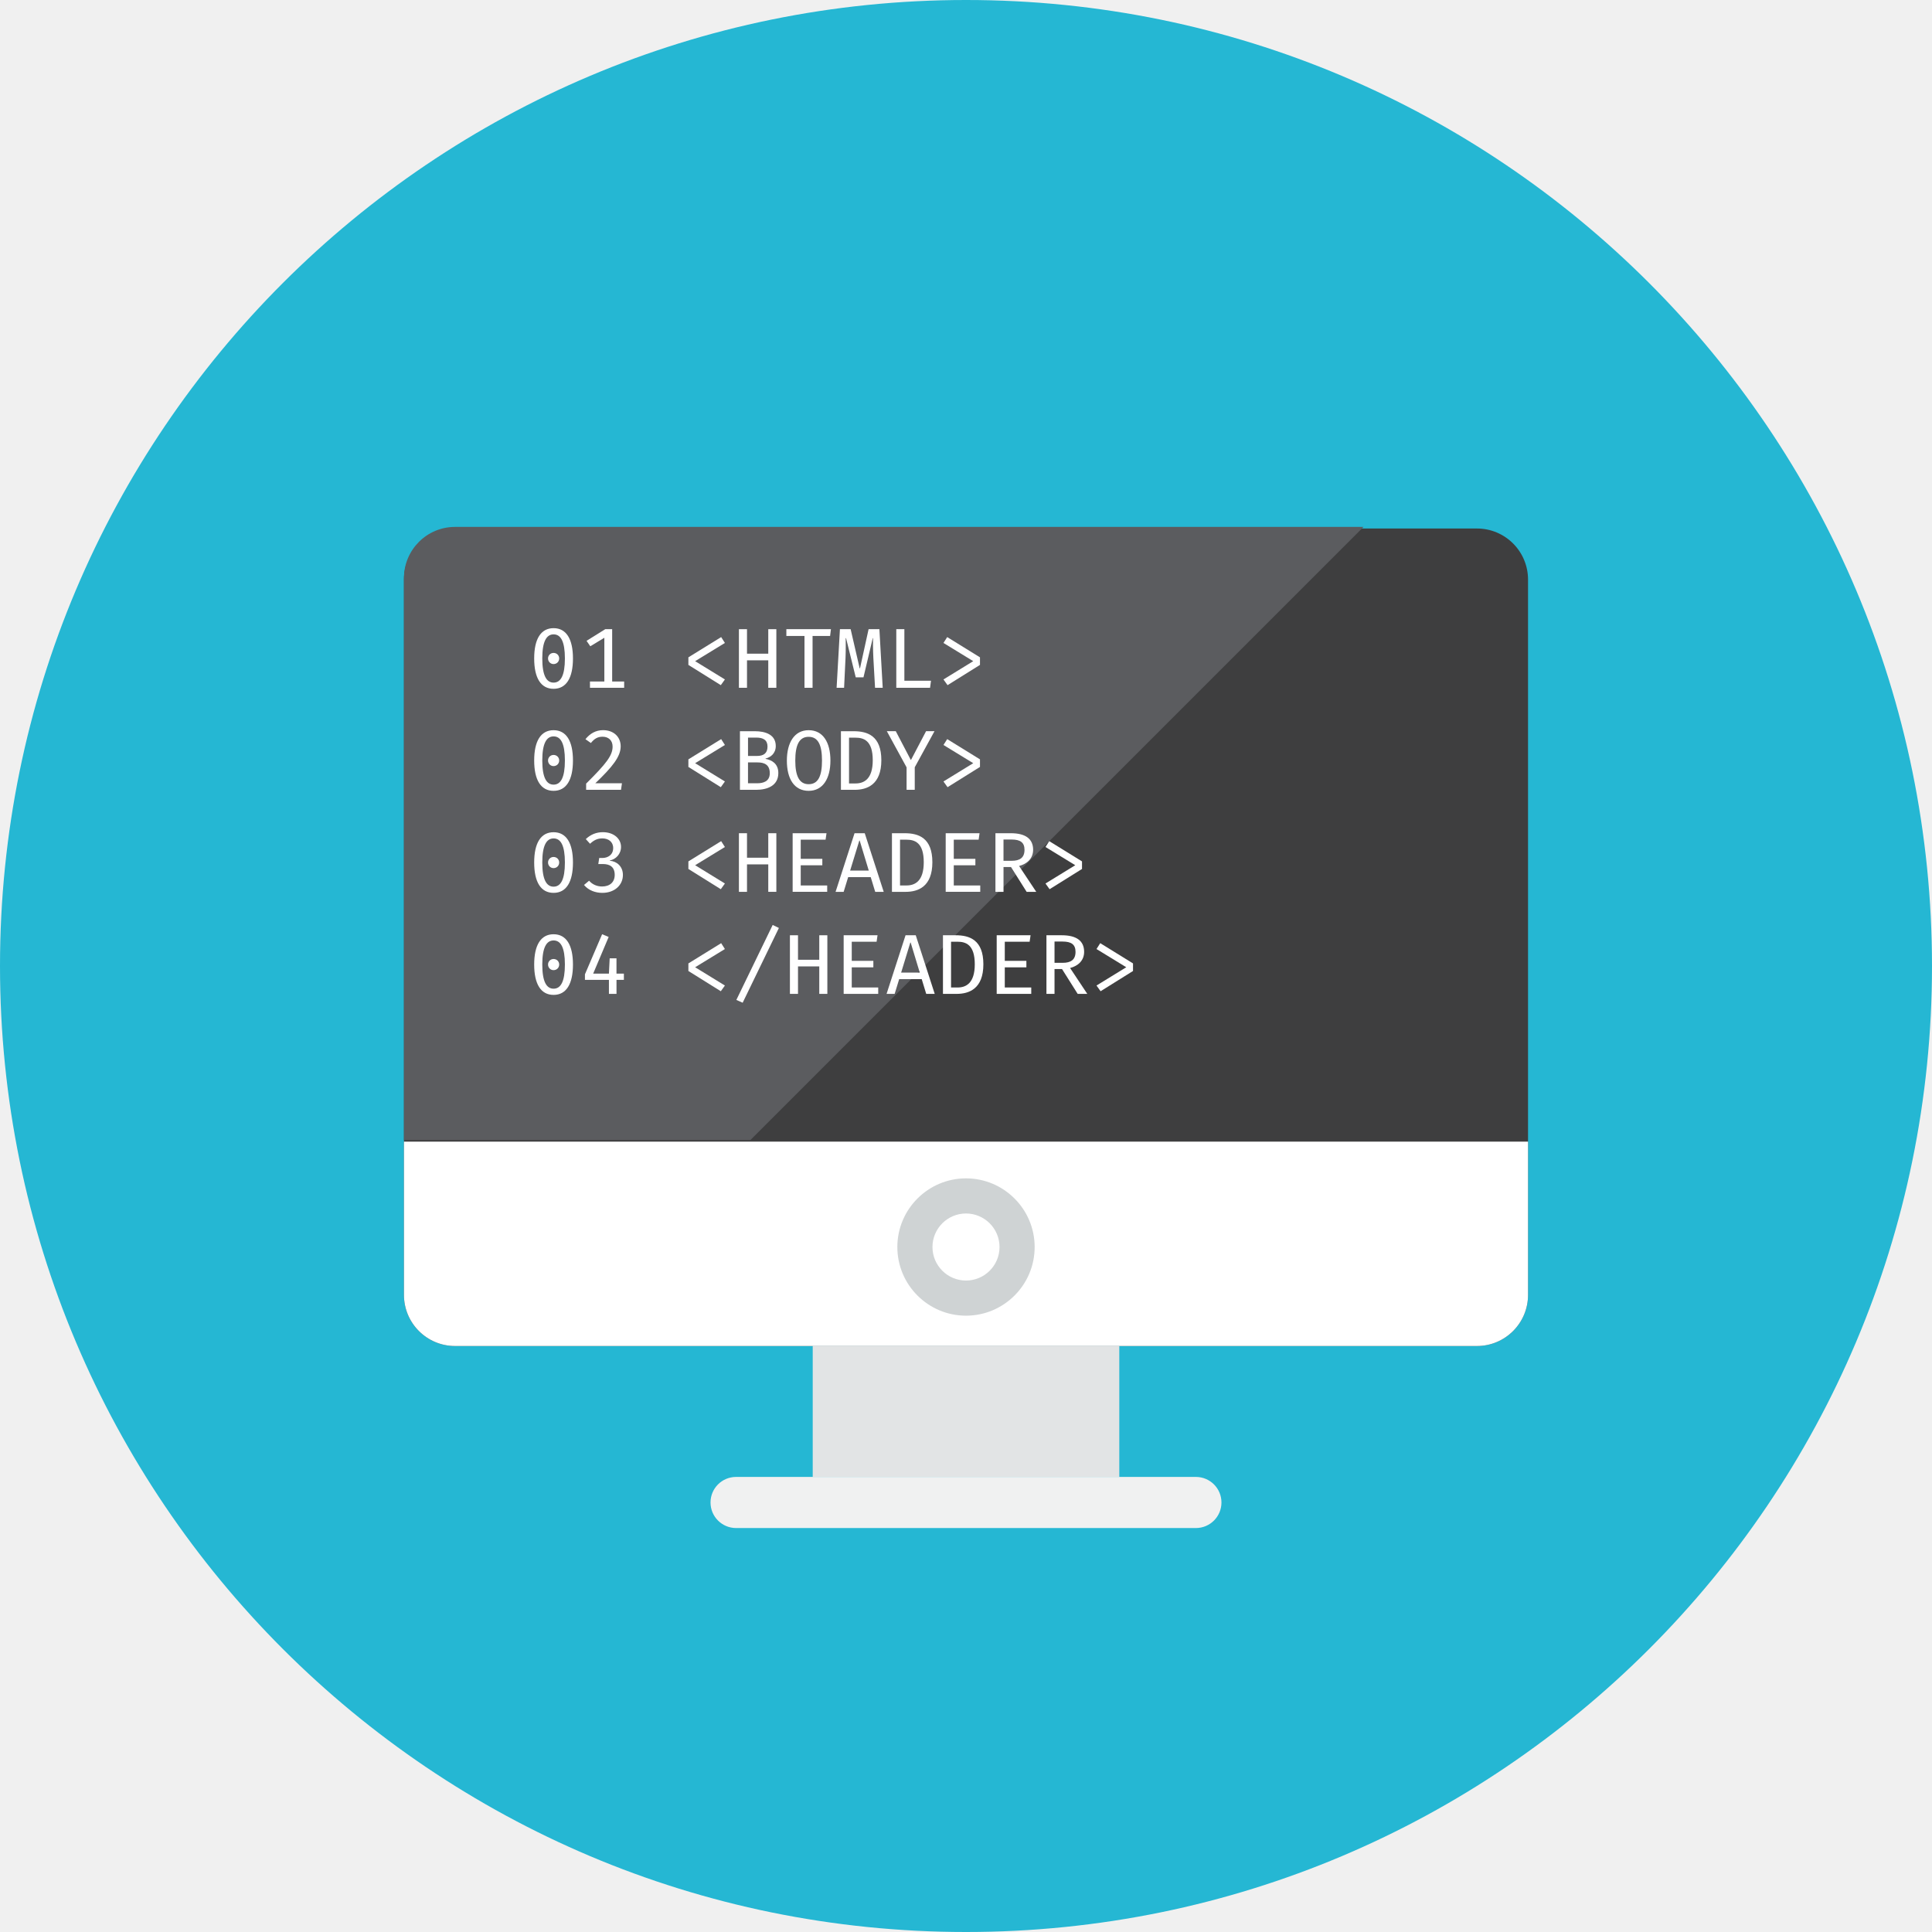
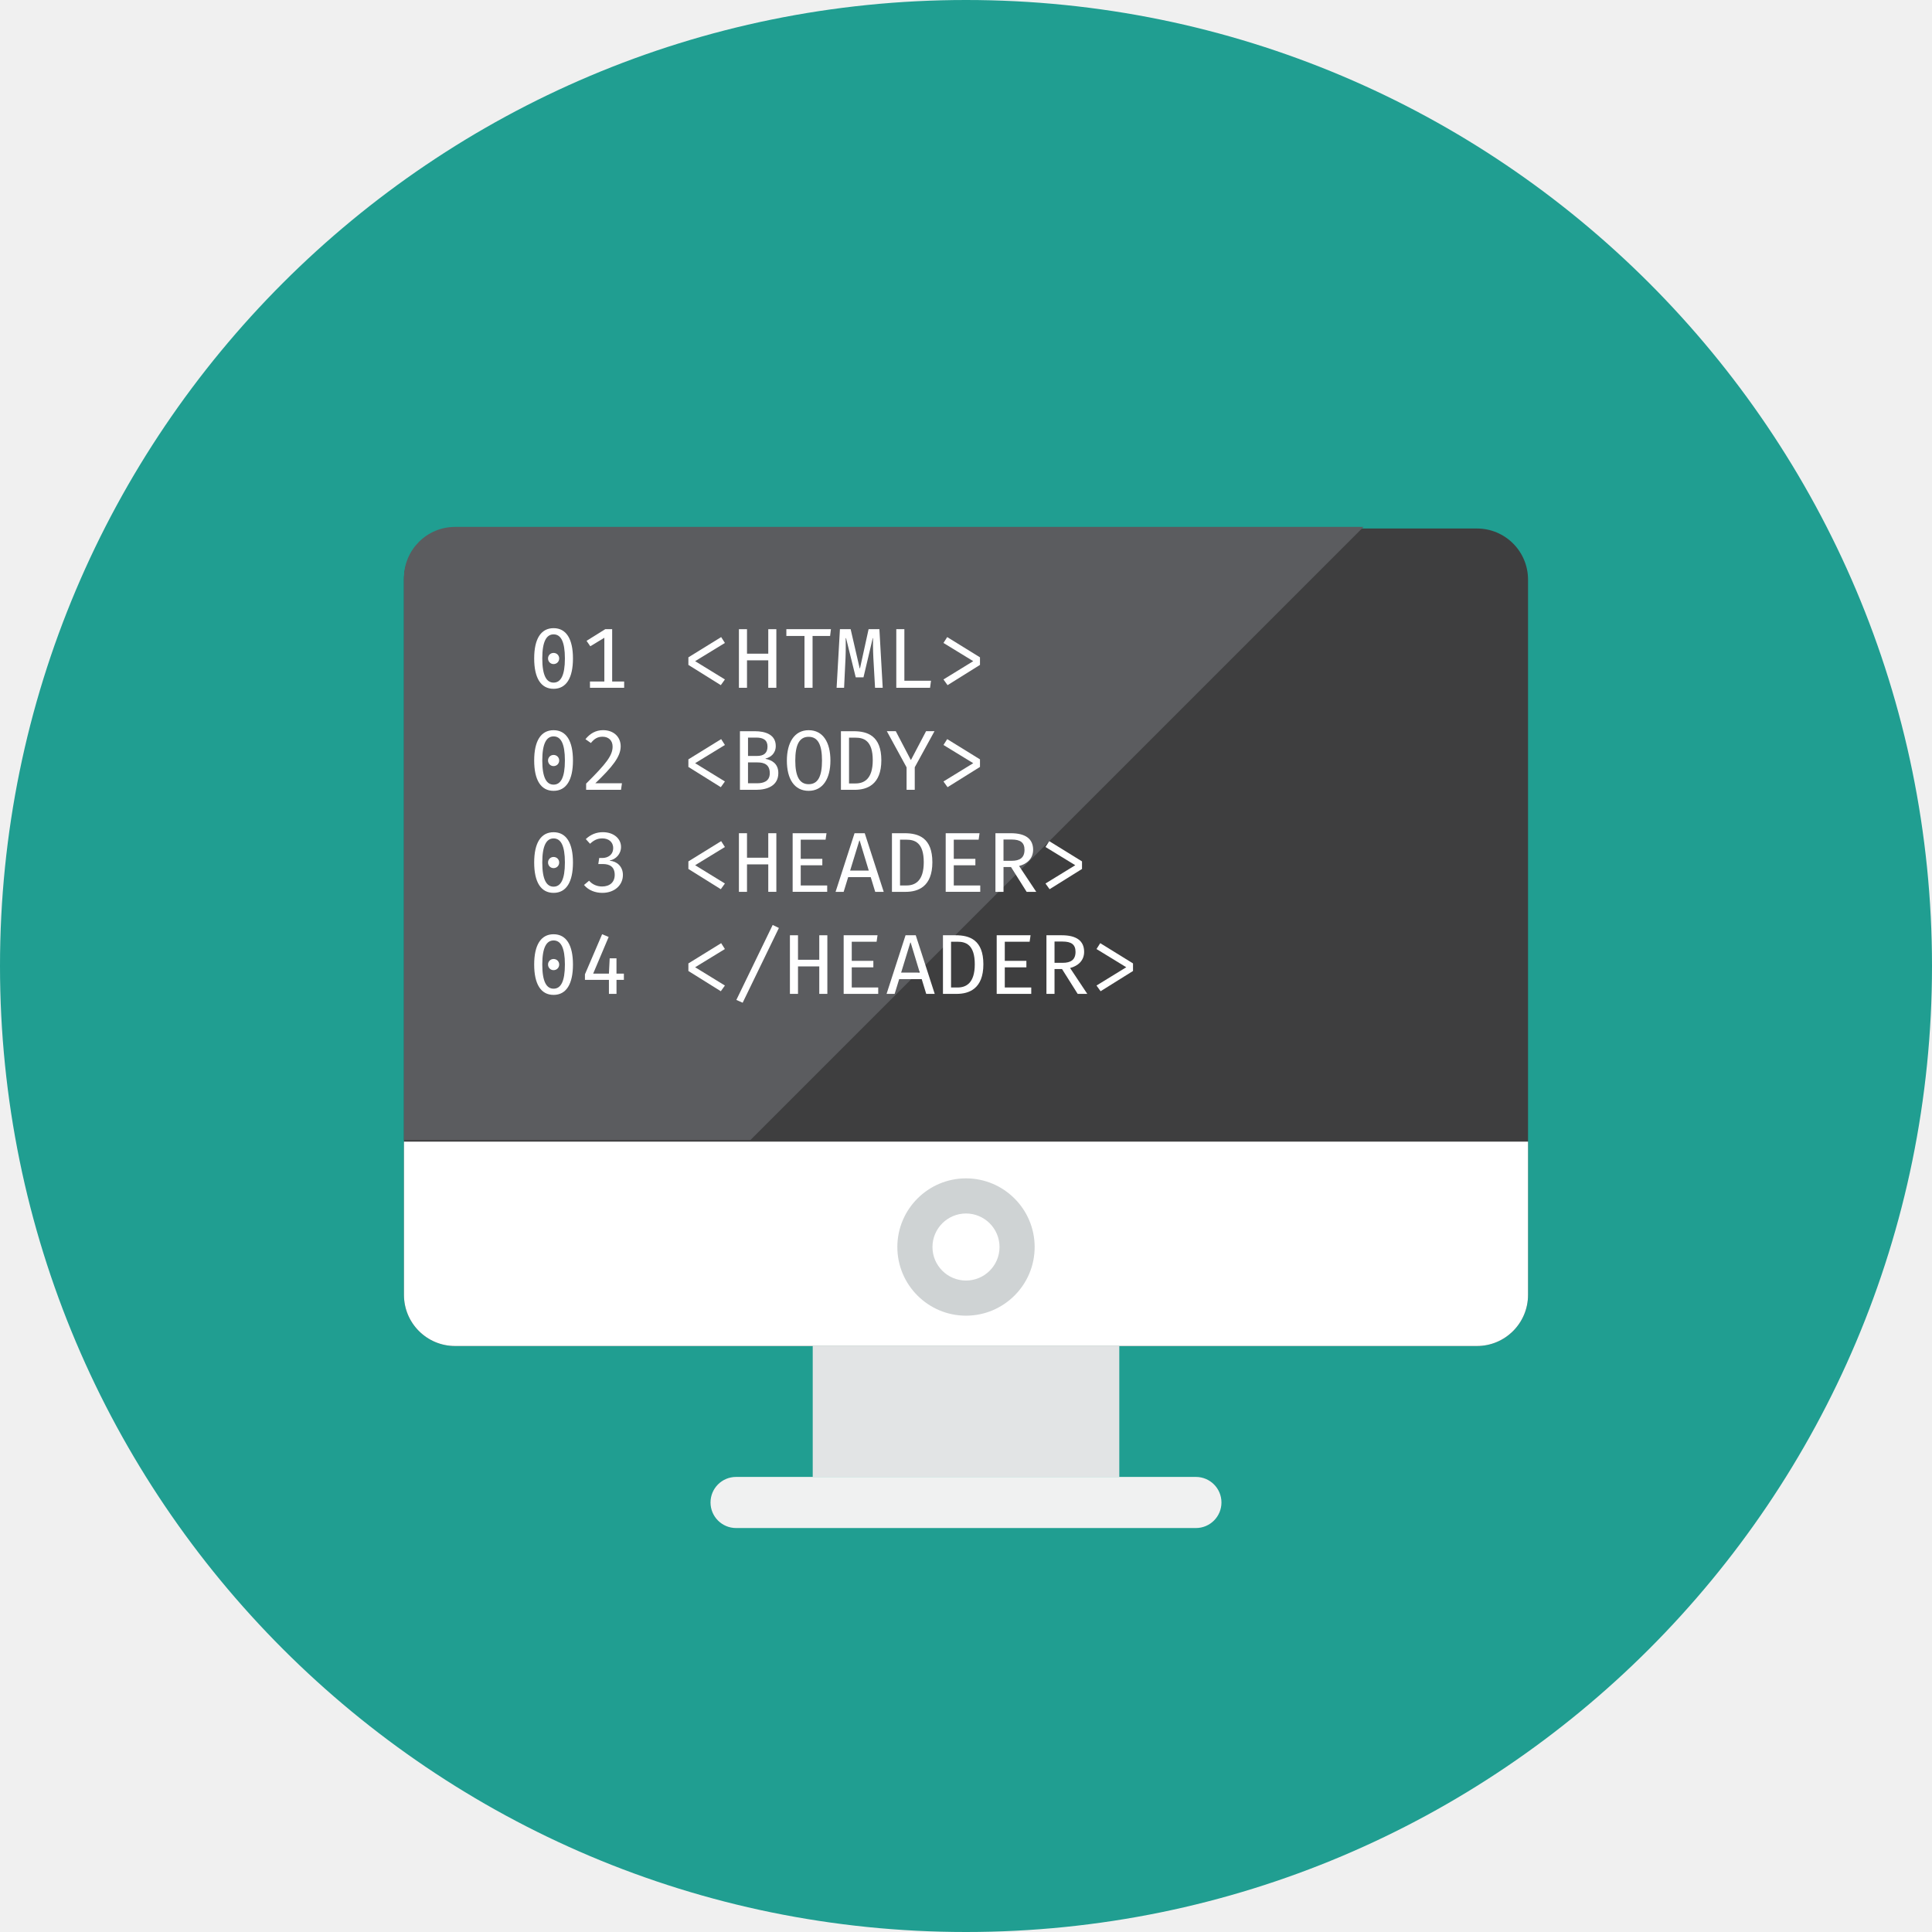
<svg xmlns="http://www.w3.org/2000/svg" height="110px" style="enable-background:new 0 0 110 110;" version="1.0" viewBox="0 0 110 110" width="110px" xml:space="preserve">
  <g id="Artboard" />
  <g id="Multicolor">
-     <circle cx="55" cy="55" r="55" style="fill:#25B7D3;" />
+     <circle cx="55" cy="55" r="55" style="fill:#209e91;" />
    <g>
      <path d="M87,73.727c0,1.607-1.302,2.909-2.909,2.909H25.909c-1.607,0-2.909-1.302-2.909-2.909V33    c0-1.607,1.302-2.909,2.909-2.909h58.182C85.698,30.091,87,31.393,87,33V73.727z" style="fill:#3E3E3F;" />
      <rect height="7.455" style="fill:#E2E4E5;" width="17.455" x="46.273" y="76.636" />
      <path d="M69.545,85.545c0,0.803-0.651,1.455-1.455,1.455H41.909c-0.803,0-1.455-0.651-1.455-1.455    s0.651-1.455,1.455-1.455h26.182C68.894,84.091,69.545,84.742,69.545,85.545z" style="fill:#F0F1F1;" />
      <path d="M87,73.727V65H23v8.727c0,1.607,1.303,2.909,2.909,2.909h58.182C85.697,76.636,87,75.334,87,73.727    z" style="fill:#FFFFFF;" />
      <path d="M55,74.909c-2.156,0-3.909-1.753-3.909-3.909c0-2.155,1.754-3.909,3.909-3.909    s3.909,1.753,3.909,3.909C58.909,73.156,57.156,74.909,55,74.909z M55,69.091c-1.053,0-1.909,0.856-1.909,1.909    c0,1.053,0.856,1.909,1.909,1.909s1.909-0.856,1.909-1.909C56.909,69.948,56.053,69.091,55,69.091z" style="fill:#CFD3D4;" />
      <path d="M23,32.909v32h19.724L77.633,30H25.909C24.303,30,23,31.303,23,32.909z" style="fill:#5B5C5F;" />
      <g>
        <path d="M30.414,37.489c0-1.104,0.378-1.724,1.104-1.724c0.727,0,1.104,0.62,1.104,1.724     c0,1.109-0.378,1.729-1.104,1.729C30.792,39.218,30.414,38.598,30.414,37.489z M32.163,37.489c0-0.974-0.237-1.371-0.644-1.371     c-0.402,0-0.644,0.397-0.644,1.371c0,0.979,0.242,1.376,0.644,1.376C31.925,38.864,32.163,38.467,32.163,37.489z M31.518,37.174     c0.184,0,0.32,0.14,0.32,0.315c0,0.179-0.136,0.32-0.32,0.32c-0.179,0-0.315-0.141-0.315-0.32     C31.203,37.314,31.339,37.174,31.518,37.174z" style="fill:#FFFFFF;" />
        <path d="M34.408,36.312l-0.799,0.484l-0.213-0.31l1.066-0.664h0.392v2.979h0.683v0.359H33.59v-0.359h0.819     V36.312z" style="fill:#FFFFFF;" />
        <path d="M41.06,36.273l0.213,0.334l-1.695,1.037l1.695,1.041l-0.233,0.325l-1.846-1.153v-0.431     L41.06,36.273z" style="fill:#FFFFFF;" />
        <path d="M43.742,39.16v-1.564h-1.211v1.564h-0.46v-3.337h0.46v1.395h1.211v-1.395h0.46v3.337H43.742z" style="fill:#FFFFFF;" />
        <path d="M46.264,36.21v2.95h-0.46v-2.95h-1.032v-0.387h2.538l-0.048,0.387H46.264z" style="fill:#FFFFFF;" />
        <path d="M49.822,39.16l-0.097-1.71c-0.024-0.47-0.024-1.012-0.019-1.119h-0.015l-0.528,2.233h-0.441     l-0.552-2.233h-0.019c0,0.111,0.01,0.688-0.01,1.119l-0.082,1.71h-0.426l0.189-3.337h0.61l0.514,2.228h0.019l0.489-2.228h0.615     l0.189,3.337H49.822z" style="fill:#FFFFFF;" />
        <path d="M51.031,39.16v-3.337h0.46v2.935h1.516l-0.053,0.402H51.031z" style="fill:#FFFFFF;" />
        <path d="M55.796,37.426v0.431L53.95,39.01l-0.233-0.325l1.695-1.041l-1.695-1.037l0.213-0.334     L55.796,37.426z" style="fill:#FFFFFF;" />
        <path d="M30.414,43.298c0-1.104,0.378-1.724,1.104-1.724c0.727,0,1.104,0.62,1.104,1.724     c0,1.109-0.378,1.729-1.104,1.729C30.792,45.027,30.414,44.407,30.414,43.298z M32.163,43.298c0-0.974-0.237-1.371-0.644-1.371     c-0.402,0-0.644,0.397-0.644,1.371c0,0.979,0.242,1.376,0.644,1.376C31.925,44.673,32.163,44.276,32.163,43.298z M31.518,42.983     c0.184,0,0.32,0.14,0.32,0.315c0,0.179-0.136,0.32-0.32,0.32c-0.179,0-0.315-0.141-0.315-0.32     C31.203,43.123,31.339,42.983,31.518,42.983z" style="fill:#FFFFFF;" />
        <path d="M33.895,44.596h1.516l-0.053,0.373h-1.986v-0.354c1.153-1.143,1.507-1.604,1.507-2.107     c0-0.359-0.242-0.562-0.567-0.562c-0.276,0-0.465,0.102-0.669,0.358l-0.31-0.218c0.262-0.324,0.591-0.514,1.003-0.514     c0.61,0,1.003,0.388,1.003,0.921C35.338,43.075,34.878,43.656,33.895,44.596z" style="fill:#FFFFFF;" />
        <path d="M41.06,42.082l0.213,0.334l-1.695,1.037l1.695,1.041l-0.233,0.325l-1.846-1.153v-0.431     L41.06,42.082z" style="fill:#FFFFFF;" />
        <path d="M43.049,44.969h-0.92v-3.337h0.848c0.596,0,1.192,0.189,1.192,0.843     c0,0.426-0.3,0.649-0.581,0.712v0.019c0.334,0.063,0.727,0.257,0.727,0.809C44.313,44.746,43.674,44.969,43.049,44.969z      M43.059,41.995h-0.47v1.046h0.509c0.388,0,0.601-0.16,0.601-0.538C43.698,42.135,43.456,41.995,43.059,41.995z M43.131,43.409     h-0.543v1.187h0.523c0.325,0,0.717-0.092,0.717-0.572C43.829,43.535,43.514,43.409,43.131,43.409z" style="fill:#FFFFFF;" />
        <path d="M46.041,45.027c-0.819,0-1.24-0.683-1.24-1.719c0-1.017,0.421-1.734,1.24-1.734     c0.819,0,1.24,0.693,1.24,1.729C47.281,44.32,46.859,45.027,46.041,45.027z M46.041,41.951c-0.543,0-0.761,0.475-0.761,1.356     s0.233,1.342,0.761,1.342c0.543,0,0.76-0.465,0.76-1.347C46.801,42.421,46.583,41.951,46.041,41.951z" style="fill:#FFFFFF;" />
        <path d="M48.659,44.969h-0.78v-3.337h0.727c0.79,0,1.574,0.266,1.574,1.652     C50.18,44.678,49.367,44.969,48.659,44.969z M48.708,42H48.34v2.606h0.373c0.475,0,0.978-0.242,0.978-1.322     C49.691,42.15,49.163,42,48.708,42z" style="fill:#FFFFFF;" />
        <path d="M52.082,43.685v1.284h-0.465V43.69l-1.124-2.059h0.509l0.853,1.632h0.015l0.857-1.632h0.479     L52.082,43.685z" style="fill:#FFFFFF;" />
        <path d="M55.796,43.235v0.431l-1.846,1.153l-0.233-0.325l1.695-1.041l-1.695-1.037l0.213-0.334     L55.796,43.235z" style="fill:#FFFFFF;" />
        <path d="M30.414,49.107c0-1.104,0.378-1.724,1.104-1.724c0.727,0,1.104,0.62,1.104,1.724     c0,1.109-0.378,1.729-1.104,1.729C30.792,50.836,30.414,50.216,30.414,49.107z M32.163,49.107c0-0.974-0.237-1.371-0.644-1.371     c-0.402,0-0.644,0.397-0.644,1.371c0,0.979,0.242,1.376,0.644,1.376C31.925,50.482,32.163,50.085,32.163,49.107z M31.518,48.792     c0.184,0,0.32,0.14,0.32,0.315c0,0.179-0.136,0.32-0.32,0.32c-0.179,0-0.315-0.141-0.315-0.32     C31.203,48.932,31.339,48.792,31.518,48.792z" style="fill:#FFFFFF;" />
        <path d="M34.292,50.836c-0.388,0-0.785-0.14-1.041-0.45l0.29-0.242c0.189,0.223,0.465,0.329,0.736,0.329     c0.45,0,0.722-0.252,0.722-0.659c0-0.465-0.286-0.62-0.678-0.62h-0.257l0.053-0.344h0.175c0.32,0,0.62-0.179,0.62-0.567     c0-0.354-0.271-0.548-0.615-0.548c-0.286,0-0.484,0.102-0.702,0.305l-0.242-0.266c0.286-0.271,0.615-0.393,0.969-0.393     c0.639,0,1.037,0.383,1.037,0.838c0,0.407-0.3,0.708-0.634,0.771v0.019c0.368,0.024,0.741,0.3,0.741,0.809     C35.464,50.395,34.994,50.836,34.292,50.836z" style="fill:#FFFFFF;" />
        <path d="M41.06,47.891l0.213,0.334l-1.695,1.037l1.695,1.041l-0.233,0.325l-1.846-1.153v-0.431     L41.06,47.891z" style="fill:#FFFFFF;" />
        <path d="M43.742,50.778v-1.564h-1.211v1.564h-0.46V47.44h0.46v1.395h1.211V47.44h0.46v3.337H43.742z" style="fill:#FFFFFF;" />
        <path d="M45.59,47.808v1.09h1.23v0.368h-1.23v1.148h1.507v0.363H45.13V47.44h1.928l-0.053,0.368H45.59z" style="fill:#FFFFFF;" />
        <path d="M49.575,49.94h-1.284l-0.257,0.838h-0.46l1.08-3.337h0.581l1.08,3.337h-0.484L49.575,49.94z      M48.403,49.567h1.061l-0.518-1.71h-0.019L48.403,49.567z" style="fill:#FFFFFF;" />
        <path d="M51.564,50.778h-0.78V47.44h0.727c0.79,0,1.574,0.266,1.574,1.652     C53.085,50.487,52.271,50.778,51.564,50.778z M51.612,47.808h-0.368v2.606h0.373c0.475,0,0.978-0.242,0.978-1.322     C52.596,47.959,52.068,47.808,51.612,47.808z" style="fill:#FFFFFF;" />
        <path d="M54.304,47.808v1.09h1.23v0.368h-1.23v1.148h1.507v0.363h-1.967V47.44h1.928l-0.053,0.368H54.304z     " style="fill:#FFFFFF;" />
        <path d="M58.022,49.306L59,50.778h-0.547l-0.891-1.414h-0.426v1.414h-0.46V47.44h0.877     c0.833,0,1.269,0.319,1.269,0.944C58.821,48.884,58.472,49.189,58.022,49.306z M57.595,47.799h-0.46v1.211H57.6     c0.465,0,0.731-0.174,0.731-0.625C58.332,47.968,58.094,47.799,57.595,47.799z" style="fill:#FFFFFF;" />
        <path d="M61.605,49.044v0.431l-1.846,1.153l-0.233-0.325l1.695-1.041l-1.695-1.037l0.213-0.334     L61.605,49.044z" style="fill:#FFFFFF;" />
        <path d="M30.414,54.916c0-1.104,0.378-1.724,1.104-1.724c0.727,0,1.104,0.62,1.104,1.724     c0,1.109-0.378,1.729-1.104,1.729C30.792,56.645,30.414,56.025,30.414,54.916z M32.163,54.916c0-0.974-0.237-1.371-0.644-1.371     c-0.402,0-0.644,0.397-0.644,1.371c0,0.979,0.242,1.376,0.644,1.376C31.925,56.292,32.163,55.894,32.163,54.916z M31.518,54.601     c0.184,0,0.32,0.14,0.32,0.315c0,0.179-0.136,0.32-0.32,0.32c-0.179,0-0.315-0.141-0.315-0.32     C31.203,54.742,31.339,54.601,31.518,54.601z" style="fill:#FFFFFF;" />
        <path d="M35.101,55.788v0.799H34.67v-0.799h-1.366v-0.315l0.978-2.282l0.373,0.155l-0.882,2.088h0.896     l0.044-0.872h0.387v0.872h0.421v0.354H35.101z" style="fill:#FFFFFF;" />
        <path d="M41.06,53.7l0.213,0.334l-1.695,1.037l1.695,1.041l-0.233,0.325l-1.846-1.153v-0.431L41.06,53.7z" style="fill:#FFFFFF;" />
        <path d="M42.284,57.091l-0.359-0.16l2.068-4.267l0.354,0.17L42.284,57.091z" style="fill:#FFFFFF;" />
        <path d="M46.646,56.587v-1.564h-1.211v1.564h-0.46V53.25h0.46v1.395h1.211V53.25h0.46v3.337H46.646z" style="fill:#FFFFFF;" />
        <path d="M48.495,53.618v1.09h1.23v0.368h-1.23v1.148h1.507v0.363h-1.967V53.25h1.928l-0.053,0.368H48.495z     " style="fill:#FFFFFF;" />
        <path d="M52.479,55.749h-1.284l-0.257,0.838h-0.46l1.08-3.337h0.581l1.08,3.337h-0.484L52.479,55.749z      M51.307,55.376h1.061l-0.518-1.71H51.83L51.307,55.376z" style="fill:#FFFFFF;" />
        <path d="M54.468,56.587h-0.78V53.25h0.727c0.79,0,1.574,0.266,1.574,1.652     C55.989,56.297,55.176,56.587,54.468,56.587z M54.517,53.618h-0.368v2.606h0.373c0.475,0,0.978-0.242,0.978-1.322     C55.5,53.768,54.972,53.618,54.517,53.618z" style="fill:#FFFFFF;" />
        <path d="M57.208,53.618v1.09h1.23v0.368h-1.23v1.148h1.507v0.363h-1.967V53.25h1.928l-0.053,0.368H57.208z     " style="fill:#FFFFFF;" />
        <path d="M60.926,55.114l0.979,1.473h-0.547l-0.891-1.414H60.04v1.414h-0.46V53.25h0.877     c0.833,0,1.269,0.319,1.269,0.944C61.726,54.693,61.377,54.998,60.926,55.114z M60.5,53.608h-0.46v1.211h0.465     c0.465,0,0.731-0.174,0.731-0.625C61.236,53.778,60.999,53.608,60.5,53.608z" style="fill:#FFFFFF;" />
        <path d="M64.509,54.853v0.431l-1.846,1.153l-0.233-0.325l1.695-1.041l-1.695-1.037l0.213-0.334     L64.509,54.853z" style="fill:#FFFFFF;" />
      </g>
    </g>
  </g>
</svg>
